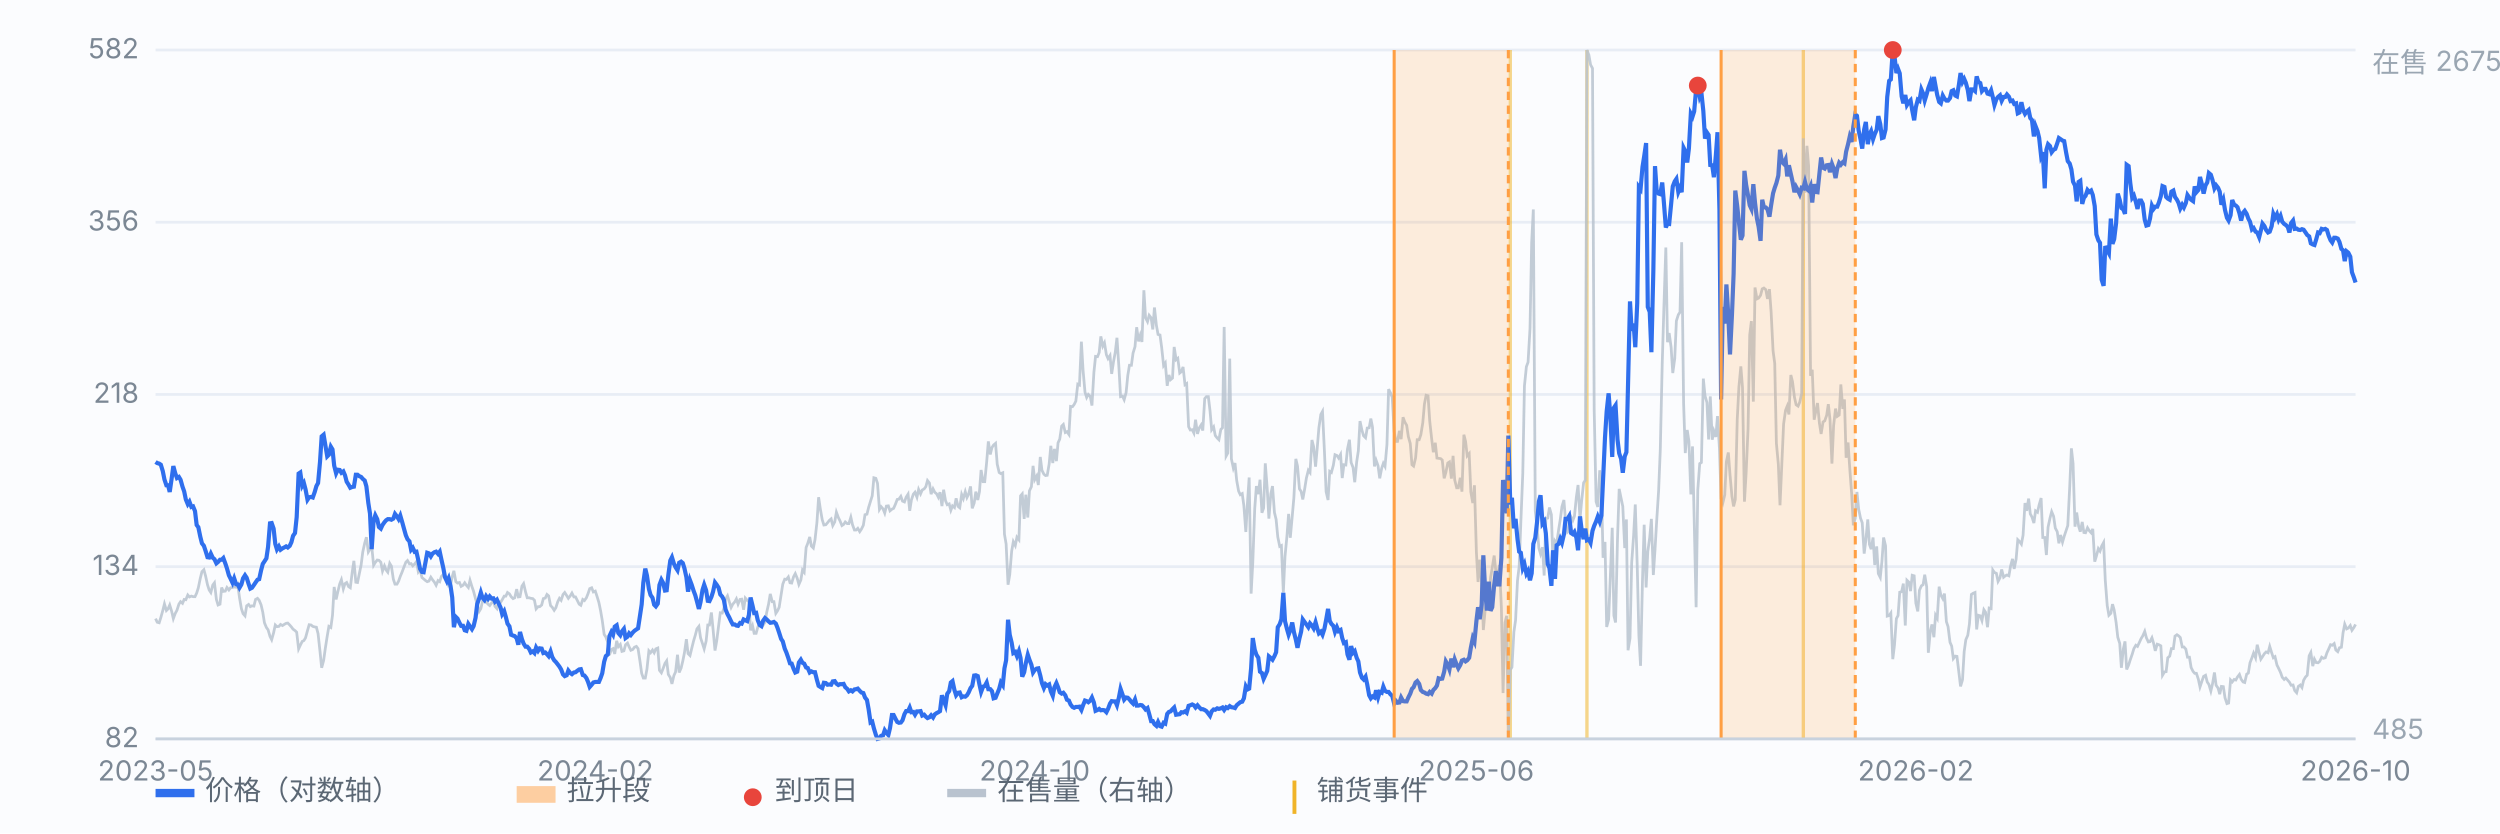
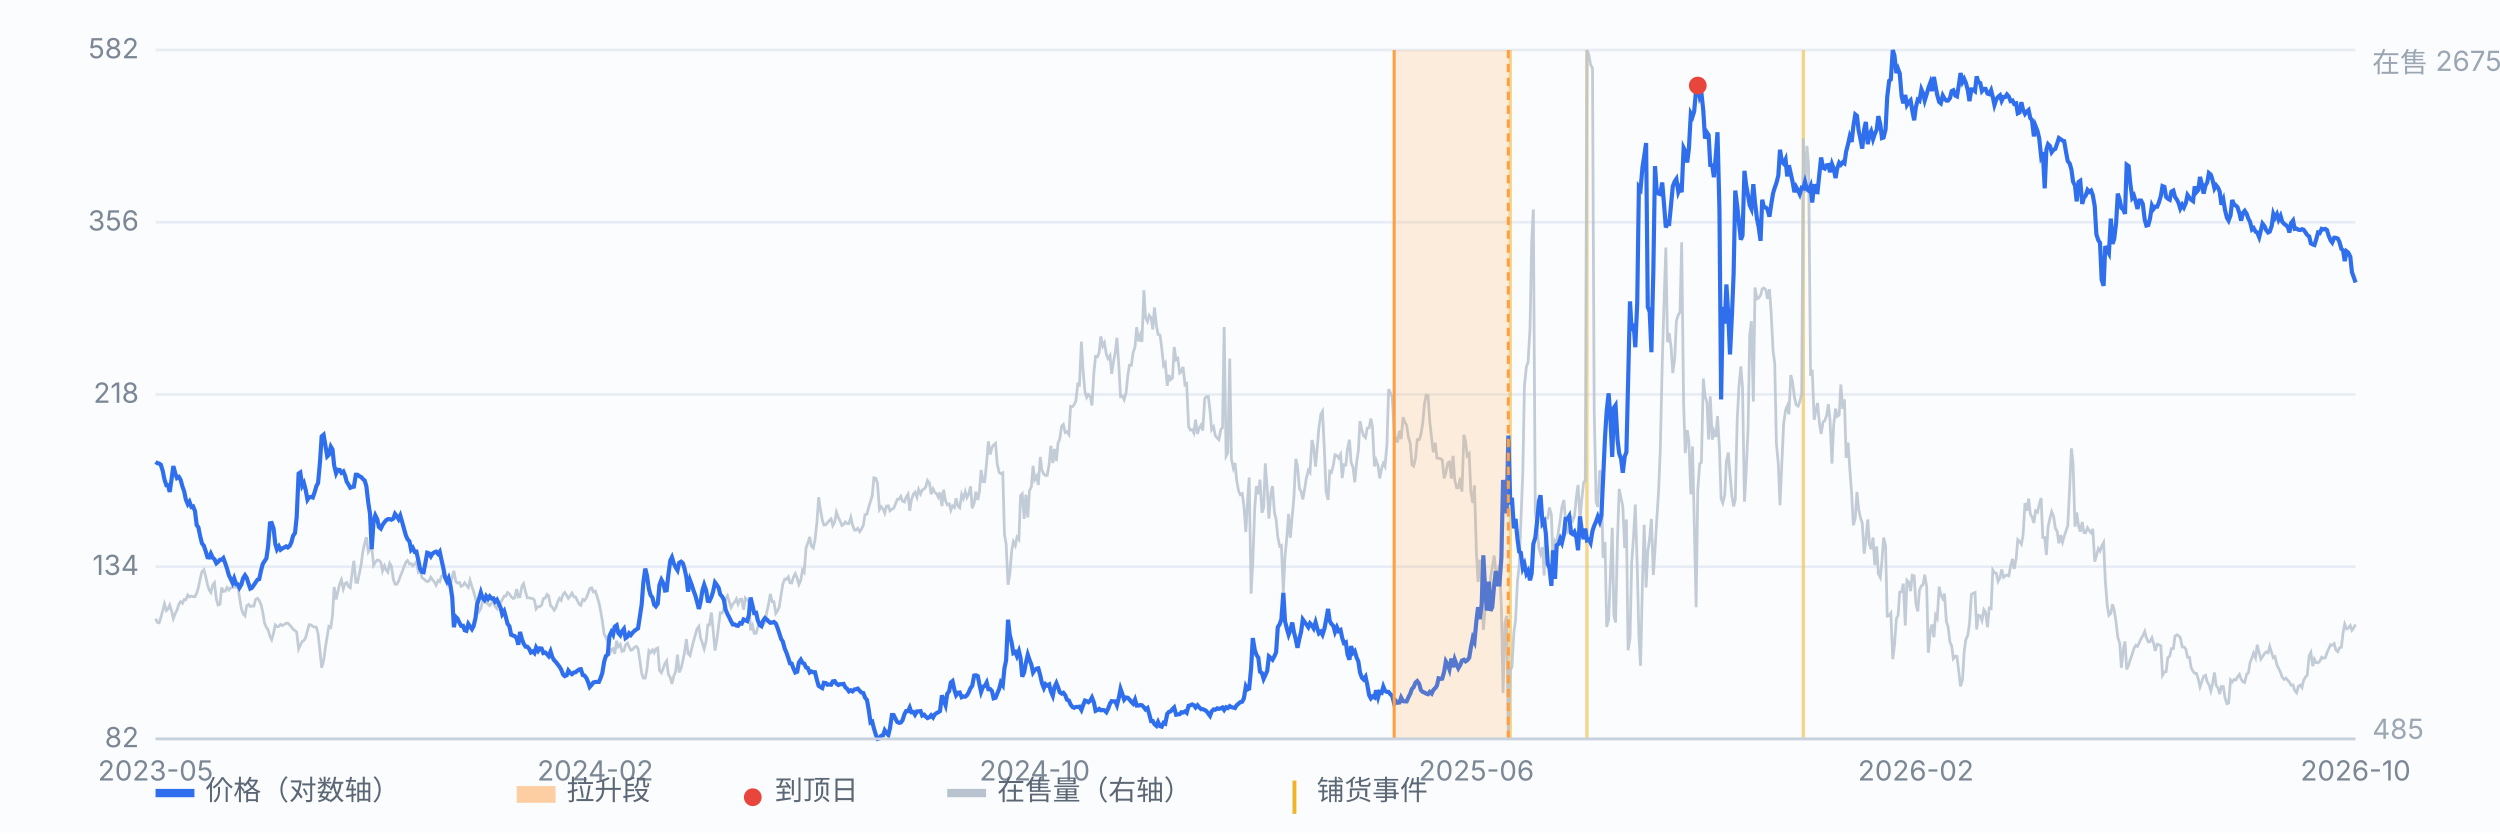
<svg xmlns="http://www.w3.org/2000/svg" viewBox="0 0 900 300" preserveAspectRatio="xMidYMid meet" style="width:100%;max-width:900px;height:auto;display:block" font-family="-apple-system,Segoe UI,Microsoft YaHei,sans-serif" font-size="10">
  <rect x="0" y="0" width="900" height="300" fill="#fbfcfe" />
  <line x1="56" y1="266.0" x2="848" y2="266.0" stroke="#e8edf5" stroke-width="1" />
  <text x="50" y="269.0" text-anchor="end" fill="#7b8794">82</text>
  <line x1="56" y1="204.0" x2="848" y2="204.0" stroke="#e8edf5" stroke-width="1" />
  <text x="50" y="207.0" text-anchor="end" fill="#7b8794">134</text>
  <line x1="56" y1="142.0" x2="848" y2="142.0" stroke="#e8edf5" stroke-width="1" />
  <text x="50" y="145.0" text-anchor="end" fill="#7b8794">218</text>
  <line x1="56" y1="80.0" x2="848" y2="80.0" stroke="#e8edf5" stroke-width="1" />
  <text x="50" y="83.0" text-anchor="end" fill="#7b8794">356</text>
  <line x1="56" y1="18.0" x2="848" y2="18.0" stroke="#e8edf5" stroke-width="1" />
  <text x="50" y="21.0" text-anchor="end" fill="#7b8794">582</text>
  <line x1="543.7" y1="18" x2="543.7" y2="266" stroke="#f0b429" stroke-width="1.2" opacity="0.55" />
  <line x1="571.3" y1="18" x2="571.3" y2="266" stroke="#f0b429" stroke-width="1.2" opacity="0.55" />
  <line x1="649.2" y1="18" x2="649.2" y2="266" stroke="#f0b429" stroke-width="1.2" opacity="0.55" />
  <path d="M56.0 222.7 L56.6 224.0 L57.3 224.2 L57.9 222.3 L58.6 219.8 L59.2 217.4 L59.9 219.8 L60.5 219.2 L61.1 217.8 L61.8 220.1 L62.4 222.7 L63.1 220.8 L63.7 219.7 L64.4 217.5 L65.0 216.6 L65.7 217.2 L66.3 215.8 L66.9 215.9 L67.6 214.2 L68.2 214.9 L68.9 214.6 L69.5 214.8 L70.2 214.8 L70.8 213.5 L71.4 211.6 L72.1 208.2 L72.7 205.8 L73.4 205.1 L74.0 207.3 L74.7 210.5 L75.3 212.4 L75.9 213.3 L76.6 210.6 L77.2 209.8 L77.9 215.8 L78.5 217.8 L79.2 217.5 L79.8 211.5 L80.4 212.9 L81.1 212.8 L81.7 211.5 L82.4 212.4 L83.0 211.6 L83.7 211.5 L84.3 211.3 L85.0 211.4 L85.6 210.5 L86.2 215.0 L86.9 219.1 L87.5 220.9 L88.2 221.7 L88.8 218.1 L89.5 217.6 L90.1 218.4 L90.7 218.1 L91.4 218.2 L92.0 215.8 L92.7 215.4 L93.3 216.1 L94.0 217.8 L94.6 220.4 L95.2 224.2 L95.9 225.9 L96.5 226.7 L97.2 229.1 L97.8 230.3 L98.5 227.8 L99.1 225.0 L99.7 225.6 L100.4 225.5 L101.0 224.8 L101.7 225.2 L102.3 224.8 L103.0 224.4 L103.6 224.3 L104.3 225.0 L104.9 225.7 L105.5 226.5 L106.2 227.0 L106.8 227.6 L107.5 233.6 L108.1 232.3 L108.8 230.9 L109.4 230.6 L110.0 229.6 L110.7 227.0 L111.3 224.9 L112.0 225.0 L112.6 225.5 L113.3 225.7 L113.9 225.8 L114.5 228.1 L115.2 234.5 L115.8 240.4 L116.5 237.8 L117.1 233.5 L117.8 229.0 L118.4 225.5 L119.1 225.9 L119.7 221.5 L120.3 211.3 L121.0 215.8 L121.6 213.1 L122.3 210.2 L122.9 208.7 L123.6 212.0 L124.2 210.1 L124.8 209.7 L125.5 211.2 L126.1 211.6 L126.8 206.0 L127.4 201.9 L128.1 209.6 L128.7 209.7 L129.3 206.8 L130.0 203.4 L130.6 198.7 L131.3 195.5 L131.9 193.4 L132.6 198.7 L133.2 197.7 L133.8 196.5 L134.5 203.5 L135.1 202.5 L135.8 201.6 L136.4 201.7 L137.1 202.4 L137.7 205.6 L138.4 203.7 L139.0 205.2 L139.6 206.0 L140.3 202.8 L140.9 203.8 L141.6 208.5 L142.2 210.3 L142.9 210.3 L143.5 209.2 L144.1 207.5 L144.8 205.8 L145.4 204.2 L146.1 202.4 L146.7 201.8 L147.4 203.0 L148.0 202.9 L148.6 203.7 L149.3 203.0 L149.9 202.2 L150.6 205.9 L151.2 205.1 L151.9 207.9 L152.5 208.4 L153.2 209.0 L153.8 209.4 L154.4 209.2 L155.1 207.8 L155.7 208.7 L156.4 209.6 L157.0 210.7 L157.7 209.0 L158.3 209.4 L158.9 207.5 L159.6 206.8 L160.2 207.3 L160.9 208.5 L161.5 210.9 L162.2 210.6 L162.8 207.6 L163.4 205.5 L164.1 209.4 L164.7 209.9 L165.4 209.7 L166.0 211.1 L166.7 210.7 L167.3 209.8 L167.9 210.7 L168.6 211.5 L169.2 208.9 L169.9 211.2 L170.5 212.9 L171.2 215.6 L171.8 217.6 L172.5 220.1 L173.1 219.1 L173.7 216.5 L174.4 216.4 L175.0 216.7 L175.7 217.5 L176.3 218.0 L177.0 217.0 L177.6 216.4 L178.2 218.3 L178.9 219.1 L179.5 216.7 L180.2 216.9 L180.8 215.9 L181.5 214.6 L182.1 214.6 L182.7 213.3 L183.4 213.8 L184.0 214.8 L184.7 215.5 L185.3 215.2 L186.0 212.1 L186.6 214.9 L187.2 214.8 L187.9 211.0 L188.5 210.1 L189.2 213.1 L189.8 215.2 L190.5 215.2 L191.1 215.4 L191.8 215.5 L192.4 216.1 L193.0 219.2 L193.7 218.4 L194.3 218.4 L195.0 217.8 L195.6 215.5 L196.3 215.3 L196.9 214.0 L197.5 214.5 L198.2 218.0 L198.8 218.6 L199.5 219.7 L200.1 218.8 L200.8 216.6 L201.4 215.4 L202.0 216.1 L202.7 214.0 L203.3 213.3 L204.0 214.4 L204.6 215.4 L205.3 214.5 L205.9 213.5 L206.6 214.9 L207.2 214.9 L207.8 216.1 L208.5 217.5 L209.1 217.9 L209.8 215.8 L210.4 216.2 L211.1 215.2 L211.7 213.7 L212.3 211.9 L213.0 211.6 L213.6 213.1 L214.3 212.8 L214.9 214.6 L215.6 216.9 L216.2 219.8 L216.8 223.3 L217.5 228.4 L218.1 229.3 L218.8 231.3 L219.4 235.8 L220.1 233.8 L220.7 233.5 L221.3 235.4 L222.0 230.7 L222.6 232.8 L223.3 232.0 L223.9 234.5 L224.6 234.3 L225.2 232.1 L225.9 231.5 L226.5 232.9 L227.1 234.1 L227.8 233.8 L228.4 233.0 L229.1 232.7 L229.7 233.5 L230.4 238.1 L231.0 242.4 L231.6 244.1 L232.3 244.1 L232.9 240.9 L233.6 234.3 L234.2 235.0 L234.9 234.0 L235.5 235.0 L236.1 233.6 L236.8 233.3 L237.4 241.3 L238.1 242.2 L238.7 240.7 L239.4 238.8 L240.0 237.9 L240.6 242.8 L241.3 243.9 L241.9 246.2 L242.6 243.2 L243.2 241.9 L243.9 235.7 L244.5 242.1 L245.2 240.5 L245.8 238.0 L246.4 235.0 L247.1 230.1 L247.7 235.3 L248.4 236.0 L249.0 233.5 L249.7 230.7 L250.3 228.7 L250.9 226.4 L251.6 225.5 L252.2 229.6 L252.9 231.7 L253.5 233.6 L254.2 230.8 L254.8 225.0 L255.4 225.0 L256.1 220.5 L256.7 226.5 L257.4 234.2 L258.0 230.8 L258.7 225.3 L259.3 220.6 L260.0 220.7 L260.6 219.0 L261.2 215.7 L261.9 214.5 L262.5 216.5 L263.2 218.7 L263.8 217.5 L264.5 216.7 L265.1 215.6 L265.7 217.5 L266.4 215.8 L267.0 215.7 L267.7 219.5 L268.3 215.3 L269.0 216.1 L269.6 216.7 L270.2 226.9 L270.9 225.2 L271.5 228.0 L272.2 228.0 L272.8 225.8 L273.5 224.3 L274.1 224.1 L274.7 225.1 L275.4 224.0 L276.0 220.5 L276.7 217.4 L277.3 213.8 L278.0 216.6 L278.6 216.6 L279.3 220.8 L279.9 219.9 L280.5 218.6 L281.2 214.1 L281.8 210.3 L282.5 208.5 L283.1 208.6 L283.8 207.7 L284.4 209.8 L285.0 209.9 L285.7 207.6 L286.3 206.5 L287.0 208.2 L287.6 210.4 L288.3 208.8 L288.9 205.2 L289.5 206.0 L290.2 197.1 L290.8 195.6 L291.5 193.3 L292.1 196.6 L292.8 197.3 L293.4 194.3 L294.1 188.0 L294.7 179.0 L295.3 183.1 L296.0 187.1 L296.6 189.0 L297.3 188.9 L297.9 188.2 L298.6 187.3 L299.2 186.8 L299.8 189.2 L300.5 187.9 L301.1 184.4 L301.8 186.3 L302.4 187.5 L303.1 189.2 L303.7 188.8 L304.3 187.9 L305.0 188.5 L305.6 188.5 L306.3 186.2 L306.9 188.9 L307.6 190.8 L308.2 190.8 L308.8 190.2 L309.5 191.4 L310.1 190.5 L310.8 189.1 L311.4 185.3 L312.1 185.1 L312.7 182.7 L313.4 180.4 L314.0 178.5 L314.6 172.0 L315.3 172.2 L315.9 174.0 L316.6 183.4 L317.2 182.4 L317.9 183.2 L318.5 184.7 L319.1 182.2 L319.8 182.1 L320.4 183.9 L321.1 183.3 L321.7 183.0 L322.4 181.4 L323.0 179.8 L323.6 179.7 L324.3 178.7 L324.9 180.4 L325.6 180.7 L326.2 179.0 L326.9 177.9 L327.5 183.9 L328.1 180.0 L328.8 177.9 L329.4 177.2 L330.1 179.0 L330.7 176.2 L331.4 177.8 L332.0 176.4 L332.7 176.0 L333.3 175.2 L333.9 173.0 L334.6 173.9 L335.2 177.9 L335.9 176.0 L336.5 177.2 L337.2 177.8 L337.8 179.0 L338.4 177.2 L339.1 182.2 L339.7 176.3 L340.4 180.3 L341.0 181.7 L341.7 181.4 L342.3 183.7 L342.9 182.1 L343.6 182.7 L344.2 179.4 L344.9 182.3 L345.5 182.8 L346.2 178.0 L346.8 179.5 L347.5 177.0 L348.1 179.1 L348.7 177.9 L349.4 175.1 L350.0 183.0 L350.7 181.1 L351.3 177.0 L352.0 180.0 L352.6 177.0 L353.2 169.2 L353.9 173.4 L354.5 173.4 L355.2 166.3 L355.8 158.9 L356.5 163.6 L357.1 161.1 L357.7 160.2 L358.4 159.6 L359.0 167.1 L359.7 170.1 L360.3 170.5 L361.0 170.2 L361.6 192.3 L362.2 195.8 L362.9 210.5 L363.5 206.9 L364.2 198.4 L364.8 195.0 L365.5 196.4 L366.1 193.4 L366.8 194.3 L367.4 178.5 L368.0 177.8 L368.7 186.8 L369.3 178.1 L370.0 186.3 L370.6 176.7 L371.3 175.2 L371.9 167.7 L372.5 172.7 L373.2 171.4 L373.8 174.6 L374.5 164.5 L375.1 169.3 L375.8 170.7 L376.4 171.2 L377.0 171.1 L377.7 167.0 L378.3 160.5 L379.0 166.7 L379.6 161.6 L380.3 166.0 L380.9 159.4 L381.5 158.1 L382.2 153.4 L382.8 152.8 L383.5 155.7 L384.1 155.4 L384.8 156.4 L385.4 146.3 L386.1 146.4 L386.7 145.6 L387.3 144.4 L388.0 138.3 L388.6 138.6 L389.3 123.0 L389.9 133.3 L390.6 141.2 L391.2 143.1 L391.8 142.0 L392.5 142.7 L393.1 146.0 L393.8 134.1 L394.4 128.3 L395.1 128.4 L395.7 126.9 L396.3 121.1 L397.0 124.6 L397.6 123.4 L398.3 127.7 L398.9 129.1 L399.6 128.0 L400.2 134.6 L400.9 130.0 L401.5 126.8 L402.1 121.6 L402.8 132.1 L403.4 142.8 L404.1 142.6 L404.7 143.9 L405.4 141.3 L406.0 135.2 L406.6 131.5 L407.3 131.5 L407.9 127.1 L408.6 124.8 L409.2 117.8 L409.9 122.9 L410.5 120.7 L411.1 123.1 L411.8 104.5 L412.4 114.4 L413.1 115.8 L413.7 113.5 L414.4 114.4 L415.0 118.6 L415.6 110.7 L416.3 117.1 L416.9 120.4 L417.6 120.6 L418.2 125.1 L418.9 131.6 L419.5 130.7 L420.2 138.9 L420.8 135.0 L421.4 136.7 L422.1 136.1 L422.7 124.9 L423.4 129.5 L424.0 129.0 L424.7 134.3 L425.3 133.8 L425.9 132.1 L426.6 138.5 L427.2 138.1 L427.9 153.6 L428.5 154.8 L429.2 154.7 L429.8 155.9 L430.4 151.1 L431.1 156.2 L431.7 154.1 L432.4 153.0 L433.0 155.0 L433.7 143.5 L434.3 142.8 L435.0 142.8 L435.6 147.8 L436.2 154.7 L436.9 153.7 L437.5 156.8 L438.2 157.7 L438.8 158.3 L439.5 154.6 L440.1 154.0 L440.7 117.7 L441.4 164.2 L442.0 163.1 L442.7 129.1 L443.3 165.2 L444.0 168.5 L444.6 166.7 L445.2 172.9 L445.9 176.8 L446.5 178.1 L447.2 177.7 L447.8 182.1 L448.5 191.5 L449.1 180.8 L449.7 171.9 L450.4 213.7 L451.0 202.5 L451.7 183.1 L452.3 175.0 L453.0 177.9 L453.6 172.7 L454.3 184.6 L454.9 182.9 L455.5 166.8 L456.2 176.0 L456.8 186.7 L457.5 177.8 L458.1 175.0 L458.8 184.5 L459.4 187.0 L460.0 193.3 L460.7 196.7 L461.3 196.4 L462.0 213.3 L462.6 200.3 L463.3 193.0 L463.9 185.0 L464.5 193.6 L465.2 185.9 L465.8 179.1 L466.5 165.2 L467.1 167.8 L467.8 176.0 L468.4 176.9 L469.0 179.8 L469.7 175.9 L470.3 172.1 L471.0 169.3 L471.6 170.1 L472.3 158.4 L472.9 160.8 L473.6 168.0 L474.2 161.3 L474.8 154.0 L475.5 149.2 L476.1 148.1 L476.8 162.6 L477.4 177.0 L478.1 180.0 L478.7 169.7 L479.3 170.1 L480.0 167.5 L480.6 163.7 L481.3 164.0 L481.9 164.9 L482.6 163.6 L483.2 172.1 L483.8 167.3 L484.5 167.4 L485.1 161.6 L485.8 158.3 L486.4 166.5 L487.1 168.3 L487.7 173.6 L488.4 166.3 L489.0 162.3 L489.6 151.6 L490.3 154.9 L490.9 156.9 L491.6 157.6 L492.2 154.1 L492.9 154.0 L493.5 150.7 L494.1 153.8 L494.8 167.9 L495.4 165.7 L496.1 167.7 L496.7 172.2 L497.4 168.6 L498.0 166.8 L498.6 167.9 L499.3 160.0 L499.9 140.1 L500.6 141.5 L501.2 143.0 L501.9 155.4 L502.5 158.9 L503.1 158.9 L503.8 155.1 L504.4 158.1 L505.1 150.2 L505.7 151.9 L506.4 153.1 L507.0 157.2 L507.7 159.7 L508.3 167.3 L508.9 167.8 L509.6 164.9 L510.2 158.3 L510.9 158.3 L511.5 156.5 L512.2 152.2 L512.8 145.4 L513.4 142.3 L514.1 142.5 L514.7 151.6 L515.4 158.0 L516.0 162.8 L516.7 159.4 L517.3 164.9 L517.9 165.0 L518.6 165.1 L519.2 165.6 L519.9 172.2 L520.5 170.1 L521.2 166.7 L521.8 166.3 L522.5 172.3 L523.1 164.1 L523.7 172.8 L524.4 175.6 L525.0 175.6 L525.7 172.0 L526.3 177.0 L527.0 156.5 L527.6 158.9 L528.2 164.1 L528.9 163.3 L529.5 177.1 L530.2 181.1 L530.8 174.7 L531.5 198.8 L532.1 209.5 L532.7 201.5 L533.4 209.7 L534.0 226.8 L534.7 219.1 L535.3 217.0 L536.0 218.2 L536.6 208.0 L537.2 204.4 L537.9 200.0 L538.5 205.6 L539.2 207.2 L539.8 203.4 L540.5 218.9 L541.1 249.5 L541.8 224.2 L542.4 221.7 L543.0 266.0 L543.7 241.2 L544.3 240.2 L545.0 227.5 L545.6 223.3 L546.3 209.0 L546.9 203.9 L547.5 188.0 L548.2 170.4 L548.8 138.9 L549.5 132.0 L550.1 130.4 L550.8 118.3 L551.4 87.3 L552.0 75.4 L552.7 184.0 L553.3 189.3 L554.0 197.3 L554.6 199.4 L555.3 197.0 L555.9 207.2 L556.5 186.7 L557.2 186.5 L557.8 182.7 L558.5 185.3 L559.1 203.9 L559.8 194.8 L560.4 195.7 L561.1 190.8 L561.7 187.0 L562.3 182.4 L563.0 180.0 L563.6 187.6 L564.3 191.6 L564.9 191.1 L565.6 186.2 L566.2 187.4 L566.8 185.8 L567.5 178.9 L568.1 174.6 L568.8 186.8 L569.4 180.2 L570.1 173.8 L570.7 172.9 L571.3 18.0 L572.0 19.8 L572.6 23.3 L573.3 24.6 L573.9 147.3 L574.6 180.6 L575.2 182.5 L575.9 169.3 L576.5 174.3 L577.1 200.8 L577.8 195.1 L578.4 225.7 L579.1 223.0 L579.7 208.2 L580.4 190.0 L581.0 221.6 L581.6 224.1 L582.3 194.0 L582.9 176.0 L583.6 179.4 L584.2 182.3 L584.9 197.3 L585.5 187.0 L586.1 234.1 L586.8 229.8 L587.4 202.6 L588.1 192.8 L588.7 181.6 L589.4 203.7 L590.0 228.7 L590.6 239.7 L591.3 208.7 L591.9 188.9 L592.6 211.5 L593.2 198.6 L593.9 193.5 L594.5 186.8 L595.2 207.0 L595.8 197.9 L596.4 187.6 L597.1 176.7 L597.7 162.0 L598.4 130.9 L599.0 110.7 L599.7 89.1 L600.3 123.2 L600.9 119.9 L601.6 125.0 L602.2 134.3 L602.9 129.1 L603.5 115.5 L604.2 113.3 L604.8 112.4 L605.4 87.2 L606.1 145.3 L606.7 163.1 L607.4 154.8 L608.0 158.8 L608.7 178.0 L609.3 160.7 L609.9 186.8 L610.6 218.6 L611.2 176.4 L611.9 166.9 L612.5 166.5 L613.2 136.3 L613.8 142.5 L614.5 144.9 L615.1 158.2 L615.7 142.7 L616.4 158.3 L617.0 155.2 L617.7 157.3 L618.3 149.8 L619.0 161.4 L619.6 179.5 L620.2 181.1 L620.9 178.2 L621.5 166.2 L622.2 162.9 L622.8 170.9 L623.5 178.7 L624.1 182.3 L624.7 179.8 L625.4 151.1 L626.0 139.4 L626.7 131.9 L627.3 139.5 L628.0 180.6 L628.6 170.3 L629.3 154.3 L629.9 120.6 L630.5 115.6 L631.2 144.6 L631.8 103.5 L632.5 107.6 L633.1 107.3 L633.8 106.3 L634.4 104.0 L635.0 103.7 L635.7 104.3 L636.3 107.6 L637.0 104.1 L637.6 112.3 L638.3 126.3 L638.9 130.8 L639.5 159.6 L640.2 167.1 L640.8 181.9 L641.5 166.0 L642.1 152.6 L642.8 147.7 L643.4 146.2 L644.0 149.2 L644.7 135.0 L645.3 137.4 L646.0 143.0 L646.6 145.7 L647.3 146.2 L647.9 144.8 L648.6 141.7 L649.2 49.8 L649.8 69.4 L650.5 52.5 L651.1 59.7 L651.8 135.3 L652.4 133.1 L653.1 151.1 L653.7 148.0 L654.3 145.1 L655.0 152.4 L655.6 156.2 L656.3 151.9 L656.9 151.5 L657.6 149.5 L658.2 145.5 L658.8 151.1 L659.5 166.9 L660.1 153.2 L660.8 147.1 L661.4 149.9 L662.1 149.4 L662.7 138.4 L663.4 147.2 L664.0 143.8 L664.6 164.8 L665.3 159.3 L665.9 168.4 L666.6 177.8 L667.2 189.1 L667.9 186.5 L668.5 177.1 L669.1 183.2 L669.8 186.6 L670.4 188.2 L671.1 199.3 L671.7 194.5 L672.4 187.0 L673.0 196.0 L673.6 197.7 L674.3 193.5 L674.9 203.4 L675.6 196.7 L676.2 206.5 L676.9 207.9 L677.5 202.0 L678.1 193.5 L678.8 196.5 L679.4 221.8 L680.1 221.6 L680.7 220.7 L681.4 237.3 L682.0 232.3 L682.7 222.7 L683.3 221.6 L683.9 213.2 L684.6 213.0 L685.2 210.1 L685.9 225.2 L686.5 208.9 L687.2 209.6 L687.8 212.8 L688.4 207.1 L689.1 207.3 L689.7 217.1 L690.4 220.1 L691.0 212.5 L691.7 210.9 L692.3 210.5 L692.9 206.9 L693.6 211.2 L694.2 235.0 L694.9 227.3 L695.5 224.8 L696.2 229.4 L696.8 221.5 L697.4 222.6 L698.1 211.2 L698.7 214.2 L699.4 215.5 L700.0 213.7 L700.7 223.8 L701.3 225.6 L702.0 231.2 L702.6 232.6 L703.2 237.1 L703.9 236.2 L704.5 236.3 L705.2 242.1 L705.8 247.1 L706.5 244.7 L707.1 234.6 L707.7 230.3 L708.4 228.7 L709.0 224.6 L709.7 214.0 L710.3 213.6 L711.0 213.3 L711.6 226.6 L712.2 221.5 L712.9 221.7 L713.5 223.4 L714.2 219.5 L714.8 220.4 L715.5 225.8 L716.1 218.9 L716.8 219.1 L717.4 205.2 L718.0 206.1 L718.7 206.4 L719.3 209.3 L720.0 208.0 L720.6 205.0 L721.3 207.8 L721.9 207.3 L722.5 207.0 L723.2 207.3 L723.8 203.8 L724.5 201.2 L725.1 204.8 L725.8 201.3 L726.4 194.3 L727.0 194.9 L727.7 195.9 L728.3 192.7 L729.0 181.1 L729.6 183.9 L730.3 179.5 L730.9 185.0 L731.5 186.1 L732.2 188.3 L732.8 183.9 L733.5 184.4 L734.1 181.7 L734.8 179.3 L735.4 193.5 L736.1 193.5 L736.7 199.8 L737.3 189.8 L738.0 186.5 L738.6 184.2 L739.3 185.9 L739.9 190.1 L740.6 191.4 L741.2 195.6 L741.8 192.6 L742.5 195.2 L743.1 193.1 L743.8 191.0 L744.4 189.2 L745.1 175.2 L745.7 161.4 L746.3 166.9 L747.0 189.6 L747.6 184.5 L748.3 189.4 L748.9 191.4 L749.6 187.9 L750.2 191.7 L750.8 191.8 L751.5 190.0 L752.1 191.0 L752.8 191.8 L753.4 190.4 L754.1 202.2 L754.7 200.2 L755.4 197.5 L756.0 198.4 L756.6 196.6 L757.3 195.3 L757.9 208.9 L758.6 218.0 L759.2 221.5 L759.9 220.8 L760.5 217.5 L761.1 219.6 L761.8 224.1 L762.4 229.4 L763.1 231.6 L763.7 240.4 L764.4 233.6 L765.0 230.9 L765.6 241.0 L766.3 239.4 L766.9 237.5 L767.6 235.5 L768.2 233.5 L768.9 232.3 L769.5 232.7 L770.2 231.2 L770.8 229.9 L771.4 228.9 L772.1 227.3 L772.7 229.6 L773.4 231.1 L774.0 231.0 L774.7 229.6 L775.3 231.6 L775.9 234.3 L776.6 231.9 L777.2 232.1 L777.9 232.5 L778.5 243.1 L779.2 241.9 L779.8 241.8 L780.4 236.8 L781.1 236.2 L781.7 233.5 L782.4 233.5 L783.0 229.0 L783.7 228.5 L784.3 228.9 L784.9 229.5 L785.6 232.9 L786.2 232.9 L786.9 233.7 L787.5 236.6 L788.2 236.6 L788.8 240.3 L789.5 241.7 L790.1 242.4 L790.7 242.4 L791.4 244.5 L792.0 247.3 L792.7 245.2 L793.3 243.5 L794.0 243.1 L794.6 245.5 L795.2 246.4 L795.9 248.8 L796.5 246.2 L797.2 242.1 L797.8 246.7 L798.5 247.7 L799.1 249.9 L799.7 247.1 L800.4 247.2 L801.0 251.2 L801.7 253.3 L802.3 253.1 L803.0 244.8 L803.6 245.5 L804.3 244.6 L804.9 244.8 L805.5 243.7 L806.2 242.8 L806.8 244.5 L807.5 245.5 L808.1 245.7 L808.8 242.7 L809.4 242.3 L810.0 238.6 L810.7 236.8 L811.3 235.1 L812.0 236.8 L812.6 232.1 L813.3 235.0 L813.9 237.3 L814.5 236.4 L815.2 235.3 L815.8 234.7 L816.5 235.0 L817.1 232.7 L817.8 235.0 L818.4 236.8 L819.0 236.4 L819.7 239.4 L820.3 240.6 L821.0 242.1 L821.6 243.8 L822.3 244.6 L822.9 244.1 L823.6 244.9 L824.2 245.6 L824.8 246.7 L825.5 246.6 L826.1 248.6 L826.8 249.4 L827.4 247.1 L828.1 246.6 L828.7 247.5 L829.3 244.9 L830.0 243.7 L830.6 243.1 L831.3 236.1 L831.9 234.9 L832.6 239.8 L833.2 237.3 L833.8 238.5 L834.5 238.6 L835.1 238.1 L835.8 236.6 L836.4 237.0 L837.1 236.8 L837.7 235.0 L838.3 233.7 L839.0 232.1 L839.6 232.3 L840.3 231.7 L840.9 234.0 L841.6 234.6 L842.2 233.2 L842.9 233.0 L843.5 227.8 L844.1 224.7 L844.8 226.4 L845.4 226.1 L846.1 225.2 L846.7 226.9 L847.4 225.9 L848.0 224.8" fill="none" stroke="#b9c3cf" stroke-width="1" opacity="0.85" />
  <text x="854" y="26" fill="#9aa6b2">在售 2675</text>
  <text x="854" y="266" fill="#9aa6b2">485</text>
  <path d="M56.0 166.3 L56.6 166.7 L57.3 166.9 L57.9 167.3 L58.6 169.6 L59.2 172.6 L59.9 174.7 L60.5 174.7 L61.1 177.1 L61.8 172.2 L62.4 167.8 L63.1 170.4 L63.7 172.1 L64.4 171.7 L65.0 172.7 L65.7 175.2 L66.3 176.9 L66.9 179.8 L67.6 181.5 L68.2 180.6 L68.9 182.5 L69.5 182.3 L70.2 184.0 L70.8 189.0 L71.4 189.8 L72.1 193.2 L72.7 195.6 L73.4 196.5 L74.0 198.3 L74.7 200.6 L75.3 200.7 L75.9 199.3 L76.6 200.8 L77.2 201.3 L77.9 202.8 L78.5 202.3 L79.2 201.5 L79.8 201.5 L80.4 200.9 L81.1 202.8 L81.7 204.6 L82.4 207.1 L83.0 208.3 L83.7 209.8 L84.3 208.2 L85.0 210.3 L85.6 210.4 L86.2 211.6 L86.9 210.4 L87.5 208.2 L88.2 207.1 L88.8 208.0 L89.5 210.2 L90.1 211.9 L90.7 211.6 L91.4 210.6 L92.0 209.7 L92.7 208.7 L93.3 208.5 L94.0 205.3 L94.6 203.0 L95.2 202.1 L95.9 201.0 L96.5 196.9 L97.2 188.4 L97.8 188.3 L98.5 190.3 L99.1 195.8 L99.7 197.8 L100.4 196.7 L101.0 197.9 L101.7 197.4 L102.3 197.1 L103.0 196.7 L103.6 197.1 L104.3 196.5 L104.9 195.2 L105.5 192.9 L106.2 191.9 L106.8 186.2 L107.5 170.5 L108.1 170.1 L108.8 174.9 L109.4 173.9 L110.0 176.2 L110.7 179.9 L111.3 179.0 L112.0 178.9 L112.6 179.1 L113.3 177.1 L113.9 175.0 L114.5 173.9 L115.2 166.3 L115.8 157.1 L116.5 156.5 L117.1 160.1 L117.8 164.3 L118.4 163.7 L119.1 160.8 L119.7 161.8 L120.3 167.6 L121.0 170.4 L121.6 169.1 L122.3 169.2 L122.9 170.2 L123.6 169.7 L124.2 171.1 L124.8 173.4 L125.5 174.5 L126.1 175.6 L126.8 175.3 L127.4 175.2 L128.1 170.9 L128.7 170.9 L129.3 171.4 L130.0 171.7 L130.6 172.4 L131.3 173.0 L131.9 175.1 L132.6 181.1 L133.2 184.9 L133.8 197.7 L134.5 187.4 L135.1 185.5 L135.8 186.9 L136.4 189.7 L137.1 190.3 L137.7 189.0 L138.4 188.0 L139.0 187.3 L139.6 186.9 L140.3 186.9 L140.9 187.1 L141.6 186.7 L142.2 185.0 L142.9 185.9 L143.5 186.9 L144.1 185.6 L144.8 188.0 L145.4 190.2 L146.1 192.7 L146.7 194.1 L147.4 194.9 L148.0 197.9 L148.6 197.2 L149.3 198.7 L149.9 198.6 L150.6 201.7 L151.2 204.7 L151.9 205.9 L152.5 206.0 L153.2 202.3 L153.8 199.0 L154.4 199.2 L155.1 200.3 L155.7 199.3 L156.4 198.8 L157.0 198.6 L157.7 199.4 L158.3 198.6 L158.9 201.4 L159.6 204.5 L160.2 207.8 L160.9 209.3 L161.5 208.1 L162.2 211.0 L162.8 215.1 L163.4 225.8 L164.1 222.1 L164.7 222.7 L165.4 224.2 L166.0 225.3 L166.7 225.3 L167.3 226.9 L167.9 227.1 L168.6 224.6 L169.2 225.5 L169.9 226.5 L170.5 225.4 L171.2 222.4 L171.8 217.4 L172.5 215.4 L173.1 213.3 L173.7 215.2 L174.4 216.0 L175.0 214.6 L175.7 215.6 L176.3 214.7 L177.0 215.5 L177.6 215.4 L178.2 216.6 L178.9 215.9 L179.5 217.2 L180.2 218.7 L180.8 221.1 L181.5 220.0 L182.1 222.1 L182.7 224.5 L183.4 225.5 L184.0 228.5 L184.7 228.8 L185.3 229.0 L186.0 229.8 L186.6 232.1 L187.2 227.5 L187.9 230.1 L188.5 231.7 L189.2 232.8 L189.8 232.8 L190.5 233.6 L191.1 234.9 L191.8 234.5 L192.4 235.1 L193.0 233.1 L193.7 234.3 L194.3 233.4 L195.0 233.5 L195.6 235.1 L196.3 234.9 L196.9 235.5 L197.5 236.2 L198.2 234.5 L198.8 236.5 L199.5 237.7 L200.1 238.3 L200.8 239.2 L201.4 240.0 L202.0 241.0 L202.7 242.8 L203.3 243.4 L204.0 243.1 L204.6 241.4 L205.3 242.3 L205.9 242.7 L206.6 242.1 L207.2 242.0 L207.8 241.5 L208.5 241.0 L209.1 240.9 L209.8 243.0 L210.4 243.2 L211.1 244.1 L211.7 245.5 L212.3 247.3 L213.0 246.5 L213.6 245.7 L214.3 245.5 L214.9 245.5 L215.6 245.5 L216.2 244.1 L216.8 242.4 L217.5 238.2 L218.1 236.2 L218.8 235.6 L219.4 229.0 L220.1 227.5 L220.7 228.5 L221.3 225.6 L222.0 225.1 L222.6 227.9 L223.3 228.7 L223.9 227.3 L224.6 226.4 L225.2 229.7 L225.9 229.2 L226.5 228.0 L227.1 228.6 L227.8 227.7 L228.4 227.1 L229.1 226.6 L229.7 226.2 L230.4 221.6 L231.0 217.6 L231.6 209.7 L232.3 204.7 L232.9 207.2 L233.6 212.0 L234.2 214.2 L234.9 215.2 L235.5 217.7 L236.1 218.3 L236.8 217.3 L237.4 210.6 L238.1 208.7 L238.7 209.8 L239.4 212.6 L240.0 212.5 L240.6 207.0 L241.3 201.8 L241.9 200.6 L242.6 202.9 L243.2 204.2 L243.9 205.3 L244.5 202.6 L245.2 202.2 L245.8 202.7 L246.4 204.6 L247.1 207.8 L247.7 213.0 L248.4 208.9 L249.0 210.5 L249.7 212.7 L250.3 214.3 L250.9 216.5 L251.6 219.2 L252.2 216.7 L252.9 212.4 L253.5 210.5 L254.2 212.5 L254.8 216.3 L255.4 216.4 L256.1 214.9 L256.7 213.0 L257.4 209.7 L258.0 210.5 L258.7 211.6 L259.3 214.0 L260.0 214.8 L260.6 216.0 L261.2 219.4 L261.9 221.1 L262.5 222.2 L263.2 223.7 L263.8 224.8 L264.5 224.8 L265.1 225.2 L265.7 225.3 L266.4 224.3 L267.0 224.5 L267.7 223.0 L268.3 223.3 L269.0 223.6 L269.6 221.4 L270.2 215.1 L270.9 218.0 L271.5 220.7 L272.2 220.6 L272.8 223.3 L273.5 225.0 L274.1 225.4 L274.7 223.5 L275.4 222.5 L276.0 223.0 L276.7 223.7 L277.3 224.2 L278.0 224.1 L278.6 223.9 L279.3 224.5 L279.9 226.0 L280.5 227.8 L281.2 230.0 L281.8 230.9 L282.5 233.5 L283.1 234.9 L283.8 236.9 L284.4 238.8 L285.0 238.9 L285.7 240.8 L286.3 242.1 L287.0 241.8 L287.6 238.5 L288.3 237.5 L288.9 238.6 L289.5 238.9 L290.2 240.3 L290.8 240.5 L291.5 242.1 L292.1 241.7 L292.8 242.0 L293.4 242.0 L294.1 244.8 L294.7 246.9 L295.3 247.3 L296.0 247.7 L296.6 245.8 L297.3 245.9 L297.9 246.5 L298.6 246.4 L299.2 246.5 L299.8 245.3 L300.5 245.2 L301.1 246.1 L301.8 246.6 L302.4 246.3 L303.1 246.3 L303.7 246.2 L304.3 247.4 L305.0 248.0 L305.6 248.9 L306.3 248.5 L306.9 248.9 L307.6 248.2 L308.2 248.1 L308.8 247.9 L309.5 248.7 L310.1 249.3 L310.8 249.5 L311.4 251.1 L312.1 252.0 L312.7 255.3 L313.4 260.1 L314.0 259.8 L314.6 262.2 L315.3 264.5 L315.9 266.0 L316.6 265.8 L317.2 264.9 L317.9 264.7 L318.5 262.9 L319.1 263.8 L319.8 264.6 L320.4 262.1 L321.1 257.4 L321.7 257.4 L322.4 258.8 L323.0 259.9 L323.6 260.2 L324.3 260.1 L324.9 259.3 L325.6 257.1 L326.2 256.0 L326.9 256.0 L327.5 254.7 L328.1 256.4 L328.8 256.3 L329.4 257.3 L330.1 256.1 L330.7 256.1 L331.4 256.0 L332.0 257.6 L332.7 257.3 L333.3 258.0 L333.9 258.5 L334.6 258.2 L335.2 257.5 L335.9 258.3 L336.5 257.2 L337.2 256.7 L337.8 256.4 L338.4 256.0 L339.1 250.3 L339.7 252.1 L340.4 253.9 L341.0 249.8 L341.7 248.8 L342.3 245.7 L342.9 245.2 L343.6 248.4 L344.2 250.3 L344.9 249.4 L345.5 249.3 L346.2 251.0 L346.8 250.7 L347.5 250.8 L348.1 250.3 L348.7 249.3 L349.4 247.7 L350.0 246.9 L350.7 243.2 L351.3 243.1 L352.0 243.4 L352.6 246.4 L353.2 249.1 L353.9 247.2 L354.5 247.0 L355.2 245.7 L355.8 248.1 L356.5 248.1 L357.1 248.8 L357.7 251.4 L358.4 251.2 L359.0 249.7 L359.7 248.0 L360.3 245.7 L361.0 246.7 L361.6 240.6 L362.2 237.7 L362.9 223.1 L363.5 228.5 L364.2 231.4 L364.8 235.1 L365.5 234.7 L366.1 236.2 L366.8 234.4 L367.4 236.9 L368.0 243.6 L368.7 242.0 L369.3 238.7 L370.0 235.7 L370.6 237.5 L371.3 239.3 L371.9 242.1 L372.5 241.2 L373.2 240.7 L373.8 240.6 L374.5 243.2 L375.1 245.9 L375.8 247.7 L376.4 246.3 L377.0 246.8 L377.7 246.4 L378.3 248.9 L379.0 250.5 L379.6 247.4 L380.3 245.9 L380.9 247.4 L381.5 249.2 L382.2 249.7 L382.8 249.4 L383.5 250.3 L384.1 251.9 L384.8 252.2 L385.4 253.6 L386.1 254.5 L386.7 254.8 L387.3 254.5 L388.0 254.5 L388.6 254.4 L389.3 255.6 L389.9 253.9 L390.6 252.2 L391.2 252.4 L391.8 252.8 L392.5 252.2 L393.1 251.1 L393.8 252.9 L394.4 255.9 L395.1 255.6 L395.7 255.2 L396.3 255.7 L397.0 255.6 L397.6 255.7 L398.3 256.4 L398.9 255.2 L399.6 253.3 L400.2 252.4 L400.9 252.5 L401.5 252.5 L402.1 253.9 L402.8 251.1 L403.4 248.0 L404.1 250.0 L404.7 251.9 L405.4 251.1 L406.0 251.2 L406.6 251.8 L407.3 252.7 L407.9 253.3 L408.6 251.8 L409.2 254.0 L409.9 254.0 L410.5 253.8 L411.1 253.9 L411.8 254.6 L412.4 255.4 L413.1 254.9 L413.7 257.0 L414.4 259.6 L415.0 259.6 L415.6 260.7 L416.3 261.3 L416.9 259.9 L417.6 261.4 L418.2 261.6 L418.9 260.2 L419.5 260.5 L420.2 257.0 L420.8 256.3 L421.4 256.1 L422.1 255.3 L422.7 254.7 L423.4 257.3 L424.0 257.2 L424.7 257.1 L425.3 256.4 L425.9 256.5 L426.6 256.1 L427.2 256.6 L427.9 254.1 L428.5 253.9 L429.2 253.6 L429.8 253.9 L430.4 254.7 L431.1 253.9 L431.7 254.6 L432.4 255.3 L433.0 255.3 L433.7 255.6 L434.3 256.0 L435.0 256.9 L435.6 257.7 L436.2 256.1 L436.9 255.4 L437.5 255.5 L438.2 255.0 L438.8 255.2 L439.5 255.0 L440.1 254.7 L440.7 255.6 L441.4 254.6 L442.0 254.9 L442.7 254.2 L443.3 254.6 L444.0 254.7 L444.6 254.9 L445.2 253.9 L445.9 253.3 L446.5 252.8 L447.2 252.6 L447.8 251.4 L448.5 247.1 L449.1 248.2 L449.7 247.9 L450.4 240.6 L451.0 229.7 L451.7 233.9 L452.3 235.7 L453.0 236.8 L453.6 241.8 L454.3 242.3 L454.9 244.4 L455.5 243.1 L456.2 241.5 L456.8 236.3 L457.5 236.9 L458.1 237.5 L458.8 236.2 L459.4 234.8 L460.0 225.8 L460.7 224.7 L461.3 222.9 L462.0 213.4 L462.6 223.6 L463.3 226.4 L463.9 228.5 L464.5 226.9 L465.2 224.1 L465.8 227.5 L466.5 230.3 L467.1 233.2 L467.8 229.8 L468.4 227.4 L469.0 223.0 L469.7 224.0 L470.3 224.8 L471.0 225.8 L471.6 224.4 L472.3 225.2 L472.9 226.2 L473.6 224.0 L474.2 226.2 L474.8 228.0 L475.5 227.4 L476.1 228.5 L476.8 226.3 L477.4 223.2 L478.1 219.2 L478.7 223.5 L479.3 224.6 L480.0 225.3 L480.6 227.5 L481.3 225.8 L481.9 227.2 L482.6 226.8 L483.2 229.7 L483.8 231.5 L484.5 231.2 L485.1 235.6 L485.8 237.5 L486.4 232.6 L487.1 235.0 L487.7 234.4 L488.4 236.8 L489.0 238.1 L489.6 242.1 L490.3 244.0 L490.9 244.6 L491.6 243.6 L492.2 246.4 L492.9 250.3 L493.5 251.4 L494.1 250.7 L494.8 251.1 L495.4 248.5 L496.1 251.1 L496.7 249.1 L497.4 249.4 L498.0 247.2 L498.6 248.7 L499.3 249.1 L499.9 249.1 L500.6 250.0 L501.2 250.5 L501.9 253.3 L502.5 252.3 L503.1 253.0 L503.8 252.9 L504.4 251.1 L505.1 252.4 L505.7 252.5 L506.4 252.5 L507.0 251.1 L507.7 249.7 L508.3 248.0 L508.9 247.4 L509.6 245.7 L510.2 245.2 L510.9 246.2 L511.5 248.4 L512.2 249.1 L512.8 249.3 L513.4 249.7 L514.1 249.9 L514.7 249.1 L515.4 249.7 L516.0 248.4 L516.7 247.7 L517.3 246.8 L517.9 244.2 L518.6 244.4 L519.2 244.3 L519.9 241.8 L520.5 238.1 L521.2 239.3 L521.8 241.0 L522.5 237.1 L523.1 240.2 L523.7 237.4 L524.4 239.3 L525.0 240.6 L525.7 239.4 L526.3 237.8 L527.0 237.5 L527.6 238.1 L528.2 237.7 L528.9 236.8 L529.5 233.2 L530.2 229.7 L530.8 231.0 L531.5 223.6 L532.1 218.6 L532.7 222.9 L533.4 217.6 L534.0 199.9 L534.7 213.4 L535.3 219.8 L536.0 209.4 L536.6 219.9 L537.2 218.6 L537.9 210.6 L538.5 205.6 L539.2 210.4 L539.8 210.4 L540.5 200.8 L541.1 172.8 L541.8 177.3 L542.4 184.8 L543.0 156.8 L543.7 181.6 L544.3 179.2 L545.0 190.2 L545.6 186.8 L546.3 194.1 L546.9 198.6 L547.5 199.0 L548.2 204.5 L548.8 203.1 L549.5 206.5 L550.1 205.5 L550.8 208.9 L551.4 206.4 L552.0 195.8 L552.7 193.6 L553.3 188.3 L554.0 180.5 L554.6 178.3 L555.3 188.5 L555.9 187.7 L556.5 192.0 L557.2 203.1 L557.8 204.5 L558.5 210.9 L559.1 198.1 L559.8 208.4 L560.4 196.3 L561.1 195.8 L561.7 194.0 L562.3 195.4 L563.0 192.4 L563.6 186.8 L564.3 186.8 L564.9 185.8 L565.6 191.9 L566.2 192.3 L566.8 191.5 L567.5 193.6 L568.1 198.1 L568.8 185.9 L569.4 190.9 L570.1 194.1 L570.7 190.3 L571.3 194.5 L572.0 194.2 L572.6 195.4 L573.3 191.1 L573.9 189.3 L574.6 187.7 L575.2 186.0 L575.9 187.8 L576.5 185.6 L577.1 172.8 L577.8 157.5 L578.4 148.1 L579.1 141.6 L579.7 149.5 L580.4 164.5 L581.0 146.8 L581.6 145.9 L582.3 158.2 L582.9 163.2 L583.6 165.2 L584.2 170.2 L584.9 164.3 L585.5 162.8 L586.1 138.1 L586.8 108.5 L587.4 119.1 L588.1 116.5 L588.7 125.0 L589.4 109.1 L590.0 67.3 L590.6 68.1 L591.3 60.1 L591.9 56.3 L592.6 51.5 L593.2 110.5 L593.9 112.3 L594.5 126.8 L595.2 97.6 L595.8 59.8 L596.4 68.6 L597.1 69.7 L597.7 69.9 L598.4 65.7 L599.0 72.9 L599.7 81.9 L600.3 80.5 L600.9 80.6 L601.6 73.5 L602.2 67.1 L602.9 65.3 L603.5 64.4 L604.2 69.1 L604.8 67.6 L605.4 69.2 L606.1 53.2 L606.7 54.4 L607.4 58.5 L608.0 53.5 L608.7 40.9 L609.3 42.0 L609.9 40.1 L610.6 32.2 L611.2 30.8 L611.9 34.8 L612.5 33.3 L613.2 40.0 L613.8 49.9 L614.5 47.7 L615.1 48.6 L615.7 59.4 L616.4 59.5 L617.0 63.8 L617.7 56.0 L618.3 47.6 L619.0 75.6 L619.6 143.8 L620.2 110.5 L620.9 116.5 L621.5 102.4 L622.2 113.8 L622.8 127.6 L623.5 113.4 L624.1 98.6 L624.7 68.6 L625.4 74.2 L626.0 79.9 L626.7 86.3 L627.3 84.8 L628.0 61.5 L628.6 66.5 L629.3 70.4 L629.9 73.9 L630.5 75.2 L631.2 66.3 L631.8 72.9 L632.5 78.7 L633.1 81.6 L633.8 86.7 L634.4 71.9 L635.0 74.6 L635.7 74.7 L636.3 75.4 L637.0 78.0 L637.6 73.9 L638.3 69.6 L638.9 67.6 L639.5 65.9 L640.2 63.2 L640.8 53.9 L641.5 58.3 L642.1 58.9 L642.8 57.4 L643.4 63.5 L644.0 59.5 L644.7 62.6 L645.3 65.3 L646.0 69.2 L646.6 67.3 L647.3 68.6 L647.9 69.9 L648.6 67.6 L649.2 67.8 L649.8 65.5 L650.5 68.1 L651.1 68.6 L651.8 67.0 L652.4 72.9 L653.1 66.3 L653.7 69.1 L654.3 69.2 L655.0 62.4 L655.6 56.7 L656.3 60.4 L656.9 60.7 L657.6 59.5 L658.2 59.4 L658.8 62.0 L659.5 59.0 L660.1 60.6 L660.8 64.1 L661.4 60.7 L662.1 58.6 L662.7 59.3 L663.4 58.4 L664.0 58.8 L664.6 54.6 L665.3 51.9 L665.9 49.2 L666.6 51.1 L667.2 45.5 L667.9 41.2 L668.5 41.7 L669.1 46.9 L669.8 50.2 L670.4 53.5 L671.1 46.6 L671.7 43.9 L672.4 51.9 L673.0 48.4 L673.6 47.2 L674.3 50.1 L674.9 48.3 L675.6 46.7 L676.2 41.8 L676.9 44.7 L677.5 49.7 L678.1 49.5 L678.8 46.6 L679.4 34.9 L680.1 29.1 L680.7 28.6 L681.4 18.0 L682.0 20.0 L682.7 26.3 L683.3 24.8 L683.9 26.4 L684.6 34.7 L685.2 37.2 L685.9 34.2 L686.5 37.8 L687.2 36.7 L687.8 36.1 L688.4 39.7 L689.1 43.3 L689.7 38.6 L690.4 35.9 L691.0 36.3 L691.7 32.2 L692.3 33.6 L692.9 36.2 L693.6 33.9 L694.2 31.7 L694.9 29.8 L695.5 32.8 L696.2 27.7 L696.8 31.0 L697.4 34.2 L698.1 36.7 L698.7 37.2 L699.4 34.4 L700.0 35.5 L700.7 36.2 L701.3 36.2 L702.0 35.3 L702.6 32.8 L703.2 32.5 L703.9 34.4 L704.5 34.7 L705.2 30.5 L705.8 26.3 L706.5 29.5 L707.1 28.4 L707.7 29.8 L708.4 32.4 L709.0 36.4 L709.7 32.2 L710.3 32.2 L711.0 32.8 L711.6 27.5 L712.2 29.5 L712.9 29.9 L713.5 32.8 L714.2 32.0 L714.8 32.0 L715.5 33.7 L716.1 33.9 L716.8 32.5 L717.4 34.9 L718.0 37.8 L718.7 35.7 L719.3 34.9 L720.0 34.3 L720.6 36.3 L721.3 34.9 L721.9 34.9 L722.5 34.0 L723.2 34.8 L723.8 36.4 L724.5 36.2 L725.1 37.4 L725.8 37.2 L726.4 40.8 L727.0 40.5 L727.7 36.8 L728.3 39.5 L729.0 41.0 L729.6 40.2 L730.3 39.6 L730.9 42.5 L731.5 43.2 L732.2 49.1 L732.8 45.4 L733.5 47.2 L734.1 49.7 L734.8 56.2 L735.4 54.8 L736.1 67.8 L736.7 53.9 L737.3 51.9 L738.0 52.6 L738.6 54.8 L739.3 53.9 L739.9 53.6 L740.6 51.6 L741.2 49.7 L741.8 50.1 L742.5 50.6 L743.1 50.8 L743.8 54.9 L744.4 58.0 L745.1 58.9 L745.7 61.0 L746.3 65.4 L747.0 66.8 L747.6 72.5 L748.3 65.5 L748.9 65.1 L749.6 73.4 L750.2 71.2 L750.8 70.5 L751.5 68.4 L752.1 69.1 L752.8 68.6 L753.4 70.2 L754.1 74.2 L754.7 84.4 L755.4 86.5 L756.0 87.4 L756.6 100.7 L757.3 102.9 L757.9 88.6 L758.6 90.1 L759.2 91.2 L759.9 78.7 L760.5 87.8 L761.1 86.1 L761.8 80.3 L762.4 69.7 L763.1 72.0 L763.7 74.9 L764.4 75.4 L765.0 77.0 L765.6 59.3 L766.3 59.8 L766.9 65.9 L767.6 71.2 L768.2 70.4 L768.9 72.7 L769.5 75.2 L770.2 72.2 L770.8 72.2 L771.4 73.4 L772.1 79.1 L772.7 81.2 L773.4 81.0 L774.0 78.7 L774.7 74.0 L775.3 75.2 L775.9 74.4 L776.6 74.4 L777.2 72.9 L777.9 70.6 L778.5 67.0 L779.2 67.3 L779.8 70.9 L780.4 71.5 L781.1 71.9 L781.7 69.0 L782.4 68.6 L783.0 70.9 L783.7 71.9 L784.3 73.1 L784.9 75.1 L785.6 73.7 L786.2 74.7 L786.9 73.1 L787.5 70.2 L788.2 71.2 L788.8 71.9 L789.5 72.4 L790.1 67.1 L790.7 69.2 L791.4 68.4 L792.0 63.7 L792.7 66.4 L793.3 69.7 L794.0 66.7 L794.6 65.7 L795.2 62.3 L795.9 62.9 L796.5 64.8 L797.2 67.8 L797.8 66.7 L798.5 67.6 L799.1 69.0 L799.7 73.7 L800.4 71.9 L801.0 75.6 L801.7 78.4 L802.3 79.4 L803.0 77.5 L803.6 72.0 L804.3 73.7 L804.9 74.0 L805.5 74.6 L806.2 76.8 L806.8 79.4 L807.5 76.6 L808.1 75.9 L808.8 77.0 L809.4 78.7 L810.0 79.8 L810.7 82.6 L811.3 82.1 L812.0 83.4 L812.6 83.7 L813.3 85.4 L813.9 83.0 L814.5 80.5 L815.2 81.4 L815.8 82.8 L816.5 83.7 L817.1 83.4 L817.8 81.4 L818.4 77.0 L819.0 78.4 L819.7 77.1 L820.3 79.1 L821.0 77.7 L821.6 79.8 L822.3 80.6 L822.9 81.0 L823.6 81.7 L824.2 83.7 L824.8 80.3 L825.5 79.4 L826.1 82.4 L826.8 82.3 L827.4 82.7 L828.1 82.8 L828.7 82.5 L829.3 82.7 L830.0 83.7 L830.6 84.6 L831.3 85.1 L831.9 87.6 L832.6 88.0 L833.2 88.2 L833.8 86.3 L834.5 83.7 L835.1 83.9 L835.8 82.4 L836.4 82.6 L837.1 82.4 L837.7 82.8 L838.3 84.8 L839.0 86.5 L839.6 87.3 L840.3 85.6 L840.9 85.6 L841.6 85.9 L842.2 87.1 L842.9 89.6 L843.5 90.1 L844.1 94.0 L844.8 90.5 L845.4 91.0 L846.1 92.4 L846.7 98.0 L847.4 99.9 L848.0 101.7" fill="none" stroke="#2f6fed" stroke-width="1.5" />
  <rect x="501.9" y="18" width="41.2" height="248" fill="#ff9f43" opacity="0.18" />
  <line x1="501.9" y1="18" x2="501.9" y2="266" stroke="#ff9f43" stroke-width="1.1" />
  <line x1="543.0" y1="18" x2="543.0" y2="266" stroke="#ff9f43" stroke-width="1.1" stroke-dasharray="3 2" />
  <circle cx="611.2" cy="30.8" r="3.2" fill="#e8453c" />
-   <rect x="619.6" y="18" width="48.3" height="248" fill="#ff9f43" opacity="0.18" />
-   <line x1="619.6" y1="18" x2="619.6" y2="266" stroke="#ff9f43" stroke-width="1.1" />
-   <line x1="667.9" y1="18" x2="667.9" y2="266" stroke="#ff9f43" stroke-width="1.1" stroke-dasharray="3 2" />
-   <circle cx="681.4" cy="18.0" r="3.2" fill="#e8453c" />
  <line x1="56" y1="266" x2="848" y2="266" stroke="#c8d2de" stroke-width="1" />
  <text x="56.0" y="281" text-anchor="middle" fill="#7b8794">2023-05</text>
  <text x="214.3" y="281" text-anchor="middle" fill="#7b8794">2024-02</text>
  <text x="372.5" y="281" text-anchor="middle" fill="#7b8794">2024-10</text>
  <text x="531.5" y="281" text-anchor="middle" fill="#7b8794">2025-06</text>
  <text x="689.7" y="281" text-anchor="middle" fill="#7b8794">2026-02</text>
  <text x="848.0" y="281" text-anchor="middle" fill="#7b8794">2026-10</text>
  <g transform="translate(56,292)">
    <rect x="0" y="-8" width="14" height="3" fill="#2f6fed" />
    <text x="18" y="-4" fill="#5b6774">价格（对数轴）</text>
    <rect x="130" y="-9" width="14" height="6" fill="#ff9f43" opacity="0.5" />
    <text x="148" y="-4" fill="#5b6774">拉升段</text>
    <circle cx="215" cy="-5" r="3.2" fill="#e8453c" />
    <text x="223" y="-4" fill="#5b6774">到顶日</text>
    <rect x="285" y="-8" width="14" height="3" fill="#b9c3cf" />
    <text x="303" y="-4" fill="#5b6774">在售量（右轴）</text>
    <line x1="410" y1="-11" x2="410" y2="1" stroke="#f0b429" stroke-width="1.4" />
    <text x="418" y="-4" fill="#5b6774">铺货事件</text>
  </g>
</svg>
